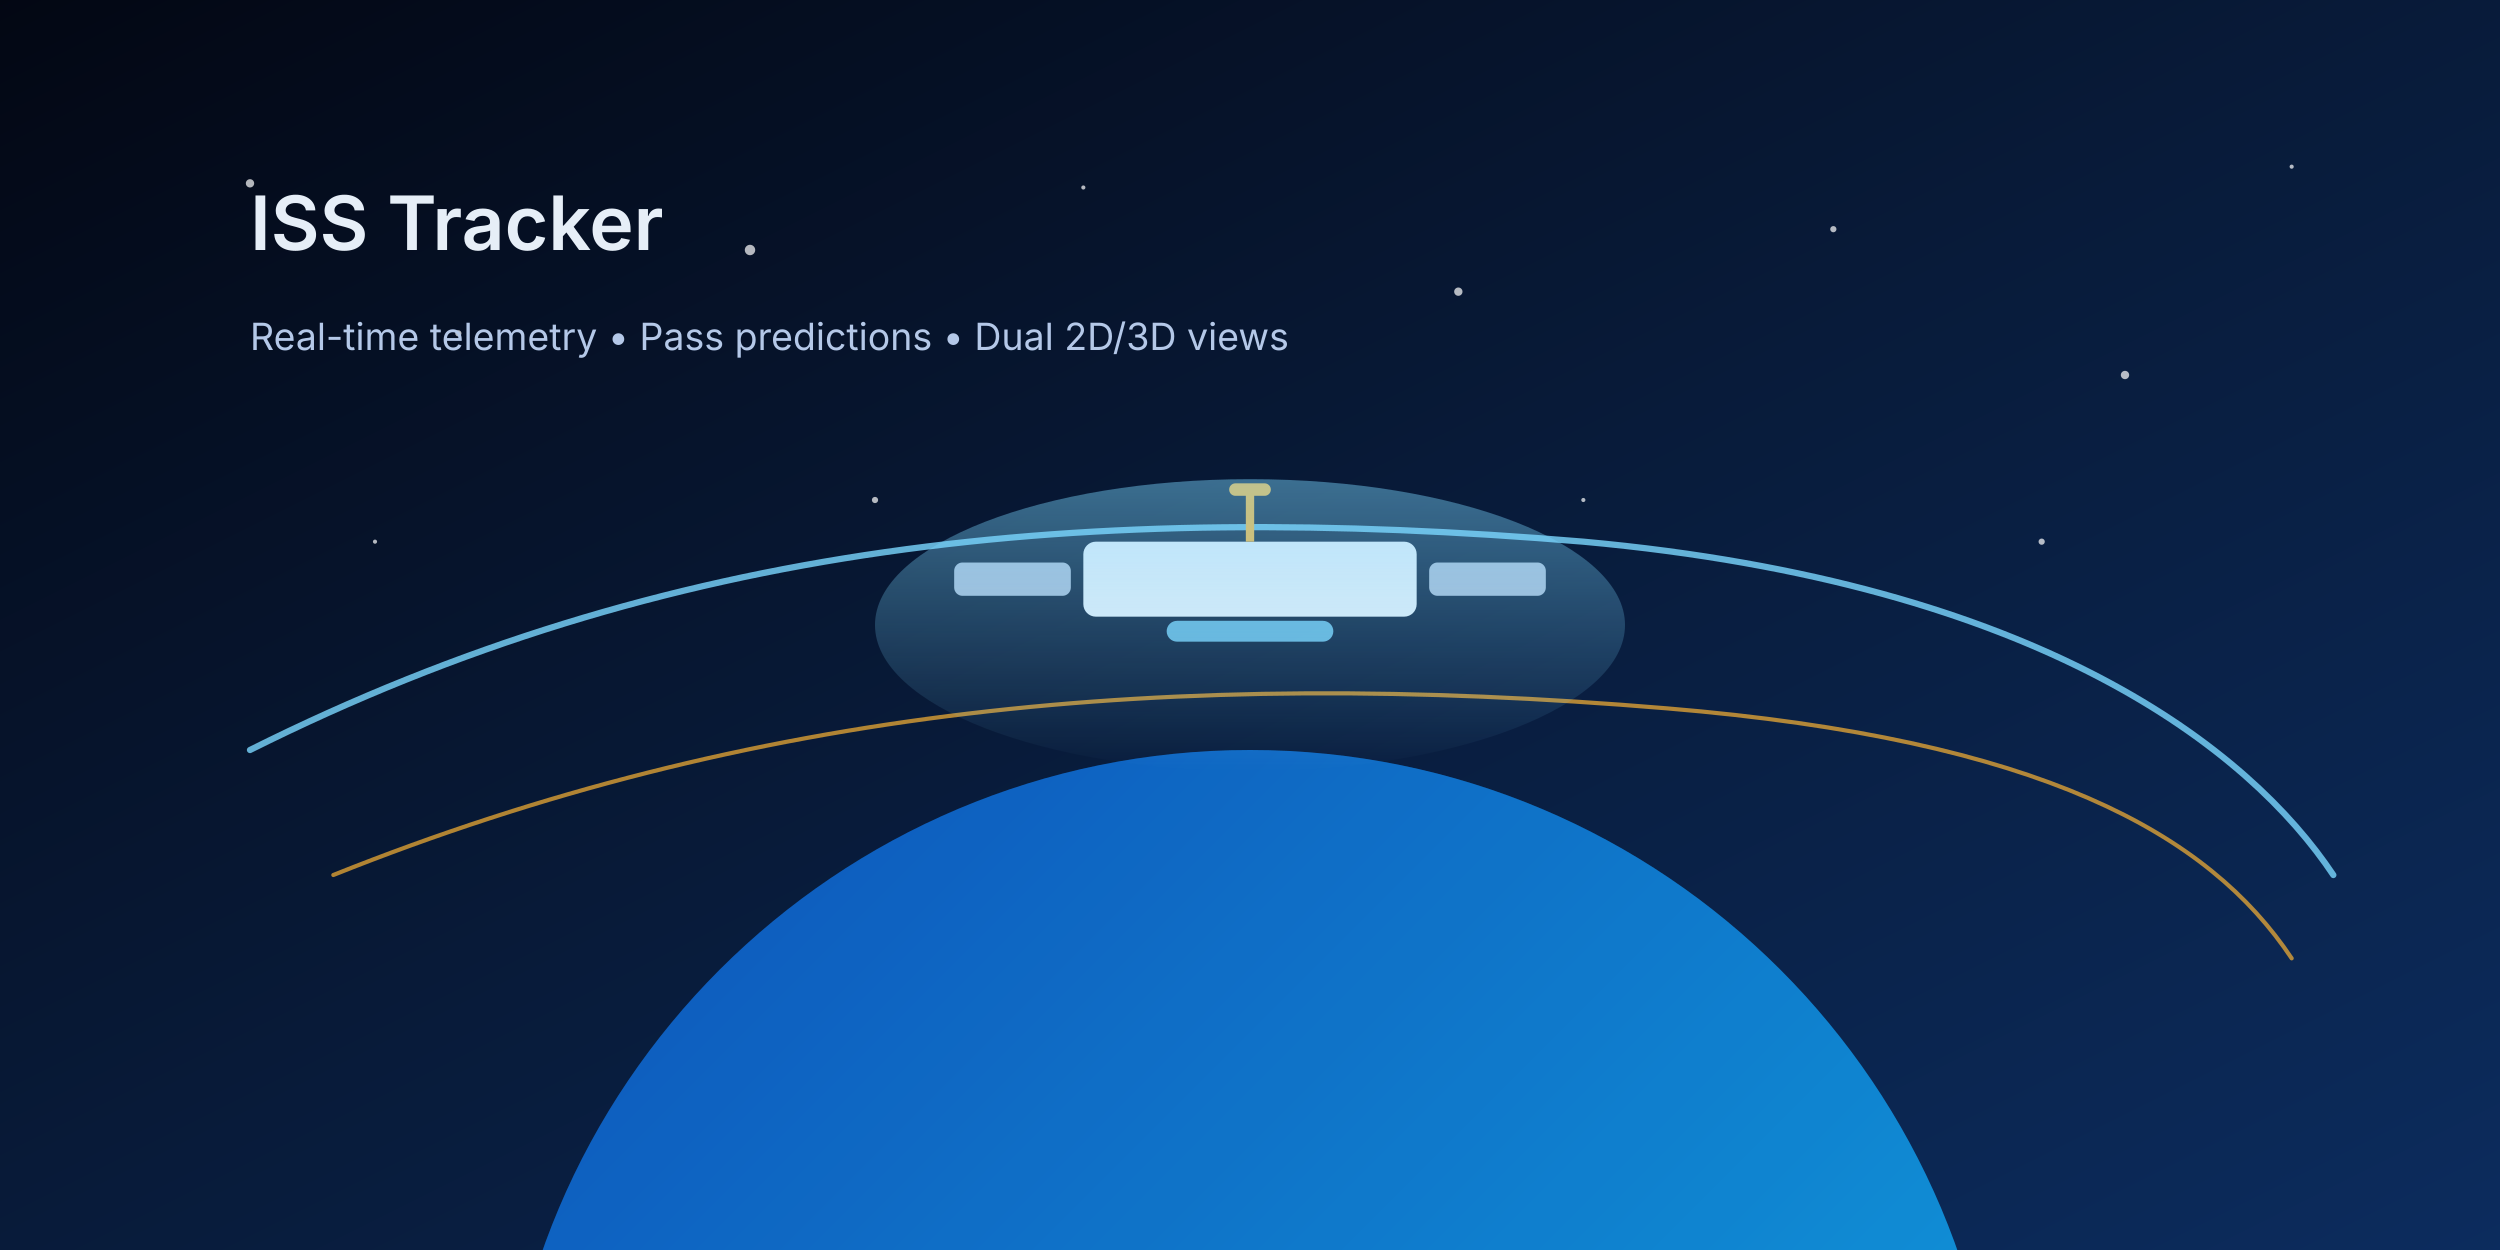
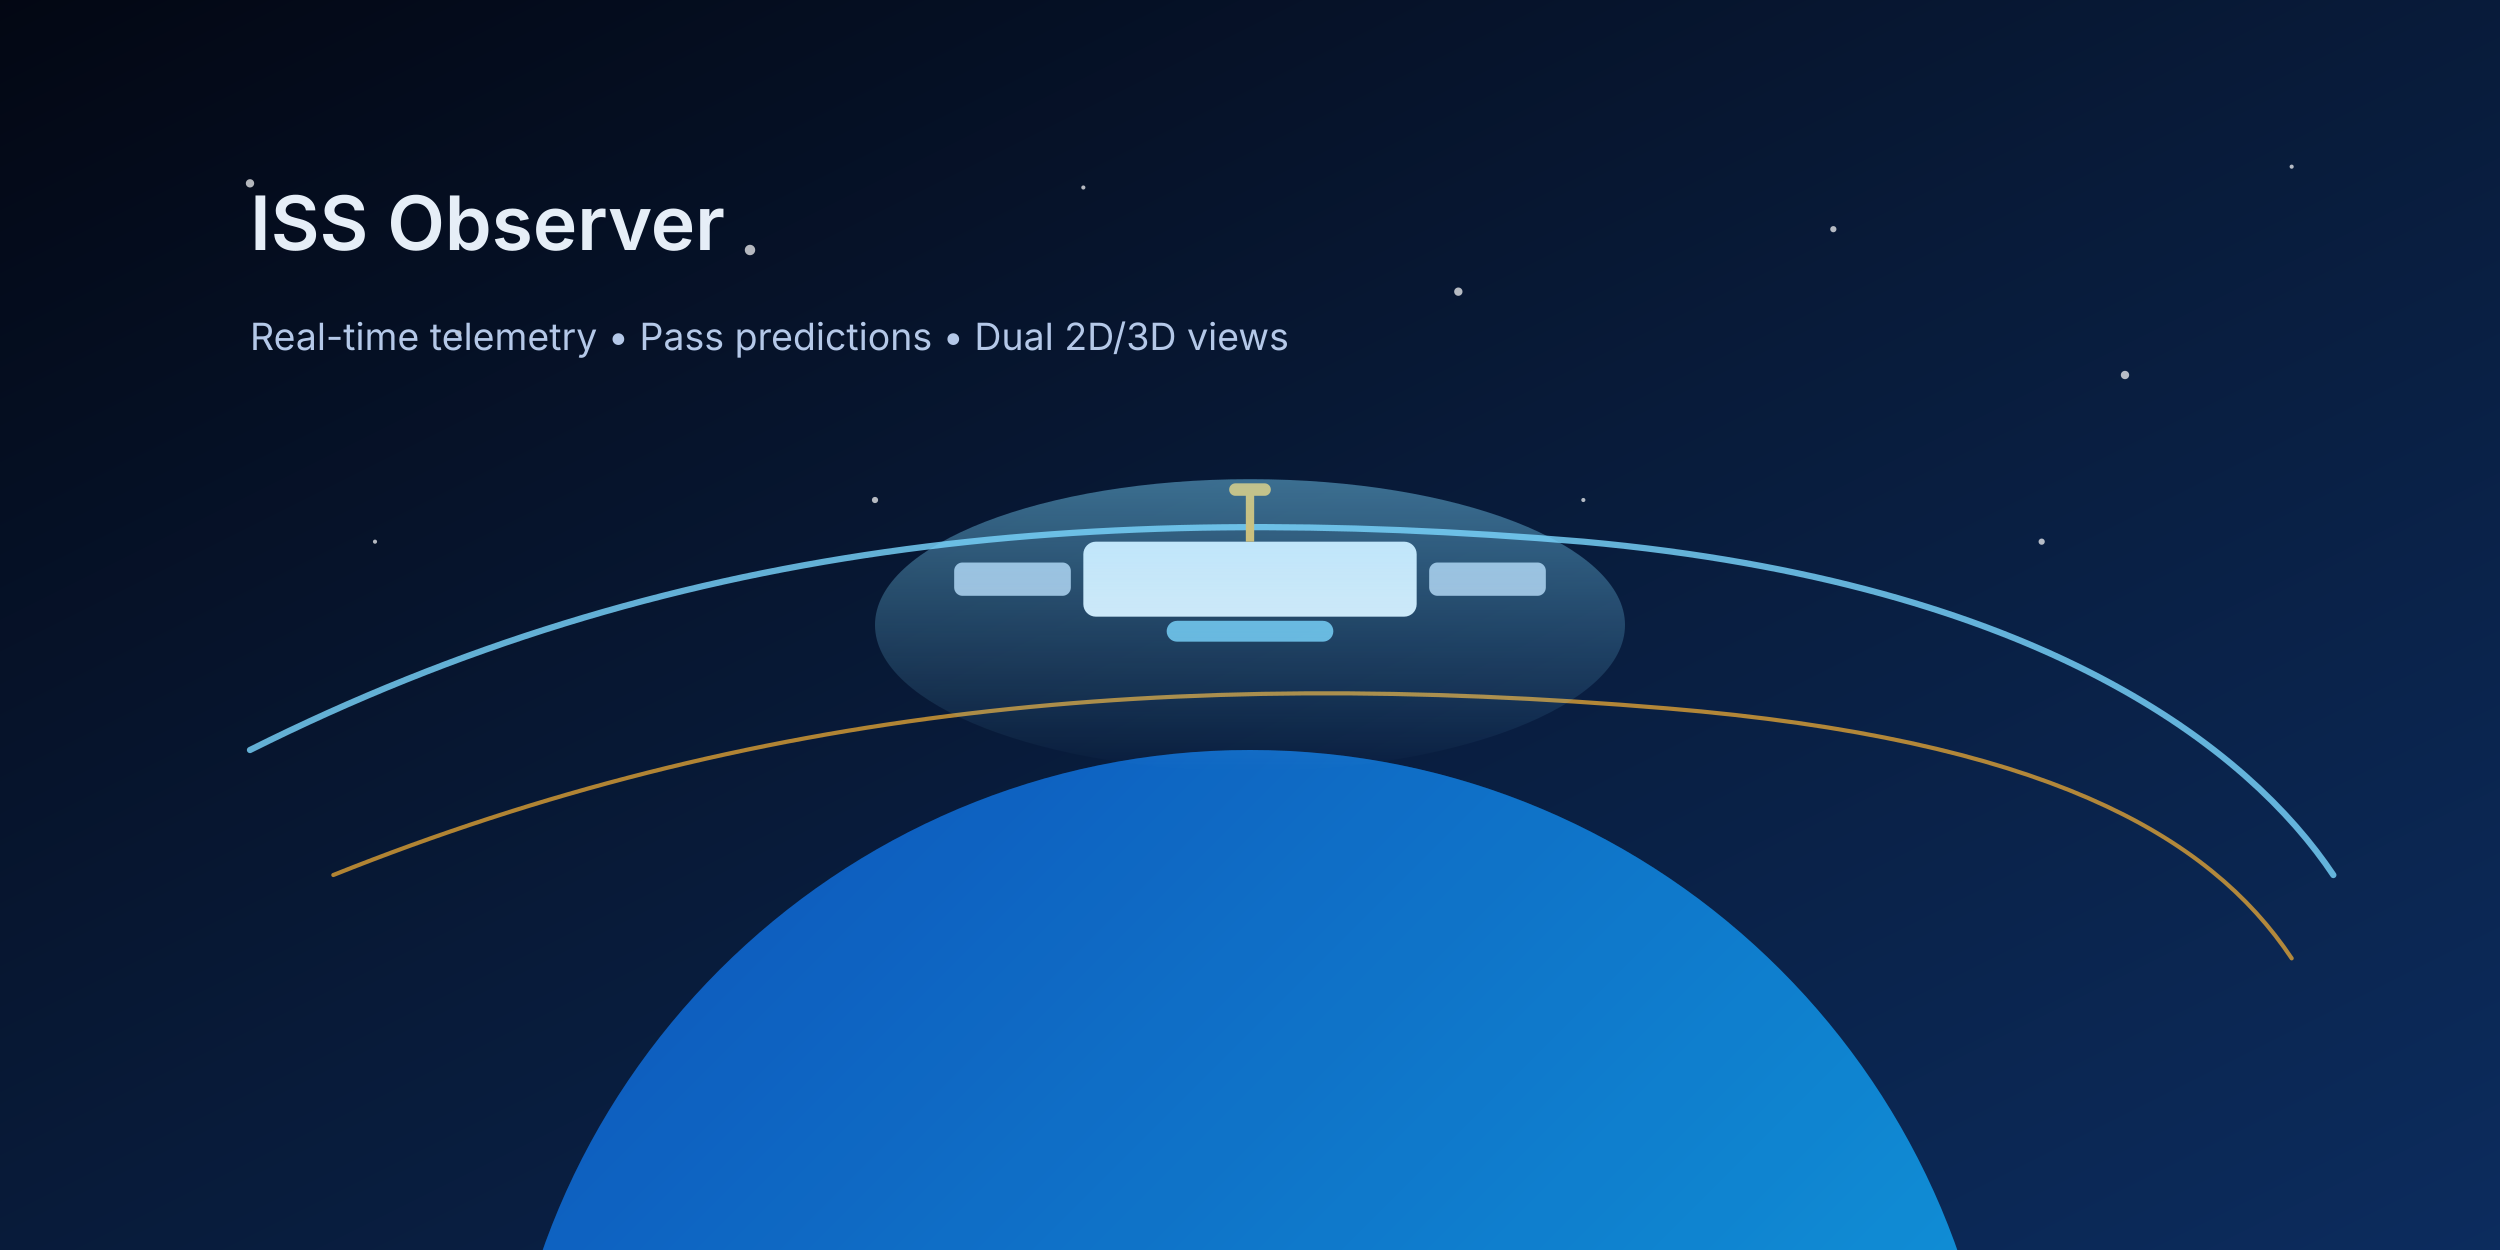
<svg xmlns="http://www.w3.org/2000/svg" width="1200" height="600" viewBox="0 0 1200 600" fill="none" role="img" aria-labelledby="title desc">
  <defs>
    <linearGradient id="space" x1="0" y1="0" x2="1" y2="1">
      <stop offset="0%" stop-color="#030713" />
      <stop offset="50%" stop-color="#081B3A" />
      <stop offset="100%" stop-color="#0C2C5E" />
    </linearGradient>
    <linearGradient id="earth" x1="0" y1="0" x2="1" y2="1">
      <stop offset="0%" stop-color="#0E5BCF" />
      <stop offset="100%" stop-color="#14C5FF" />
    </linearGradient>
    <linearGradient id="glow" x1="0" y1="0" x2="0" y2="1">
      <stop offset="0%" stop-color="#7AD7FF" stop-opacity="0.9" />
      <stop offset="100%" stop-color="#7AD7FF" stop-opacity="0" />
    </linearGradient>
  </defs>
  <rect width="1200" height="600" fill="url(#space)" />
  <g fill="#FFFFFF" opacity="0.7">
    <circle cx="120" cy="88" r="2" />
    <circle cx="220" cy="160" r="1.5" />
    <circle cx="360" cy="120" r="2.5" />
    <circle cx="520" cy="90" r="1" />
    <circle cx="700" cy="140" r="2" />
    <circle cx="880" cy="110" r="1.5" />
    <circle cx="1020" cy="180" r="2" />
    <circle cx="1100" cy="80" r="1" />
    <circle cx="180" cy="260" r="1" />
    <circle cx="420" cy="240" r="1.5" />
    <circle cx="760" cy="240" r="1" />
    <circle cx="980" cy="260" r="1.5" />
  </g>
  <circle cx="600" cy="720" r="360" fill="url(#earth)" />
  <circle cx="600" cy="720" r="360" fill="#0A1E3D" opacity="0.15" />
  <path d="M120 360C320 260 520 240 760 260C980 280 1080 360 1120 420" stroke="#7AD7FF" stroke-width="3" stroke-linecap="round" opacity="0.8" />
  <path d="M160 420C360 340 560 320 800 340C980 355 1060 400 1100 460" stroke="#F9B233" stroke-width="2" stroke-linecap="round" opacity="0.7" />
  <rect x="520" y="260" width="160" height="36" rx="6" fill="#E6EEF7" />
  <rect x="458" y="270" width="56" height="16" rx="4" fill="#A8B9D3" />
  <rect x="686" y="270" width="56" height="16" rx="4" fill="#A8B9D3" />
  <rect x="598" y="236" width="4" height="24" fill="#F9B233" />
  <rect x="590" y="232" width="20" height="6" rx="3" fill="#F9B233" />
  <rect x="560" y="298" width="80" height="10" rx="5" fill="#7AD7FF" opacity="0.8" />
  <ellipse cx="600" cy="300" rx="180" ry="70" fill="url(#glow)" opacity="0.5" />
-   <text x="120" y="120" fill="#E6EEF7" font-family="'Segoe UI', 'Inter', sans-serif" font-size="36" font-weight="600">ISS Tracker</text>
+   <text x="120" y="120" fill="#E6EEF7" font-family="'Segoe UI', 'Inter', sans-serif" font-size="36" font-weight="600">ISS Observer</text>
  <text x="120" y="168" fill="#B4C8E8" font-family="'Segoe UI', 'Inter', sans-serif" font-size="18">Real-time telemetry • Pass predictions • Dual 2D/3D views</text>
</svg>
